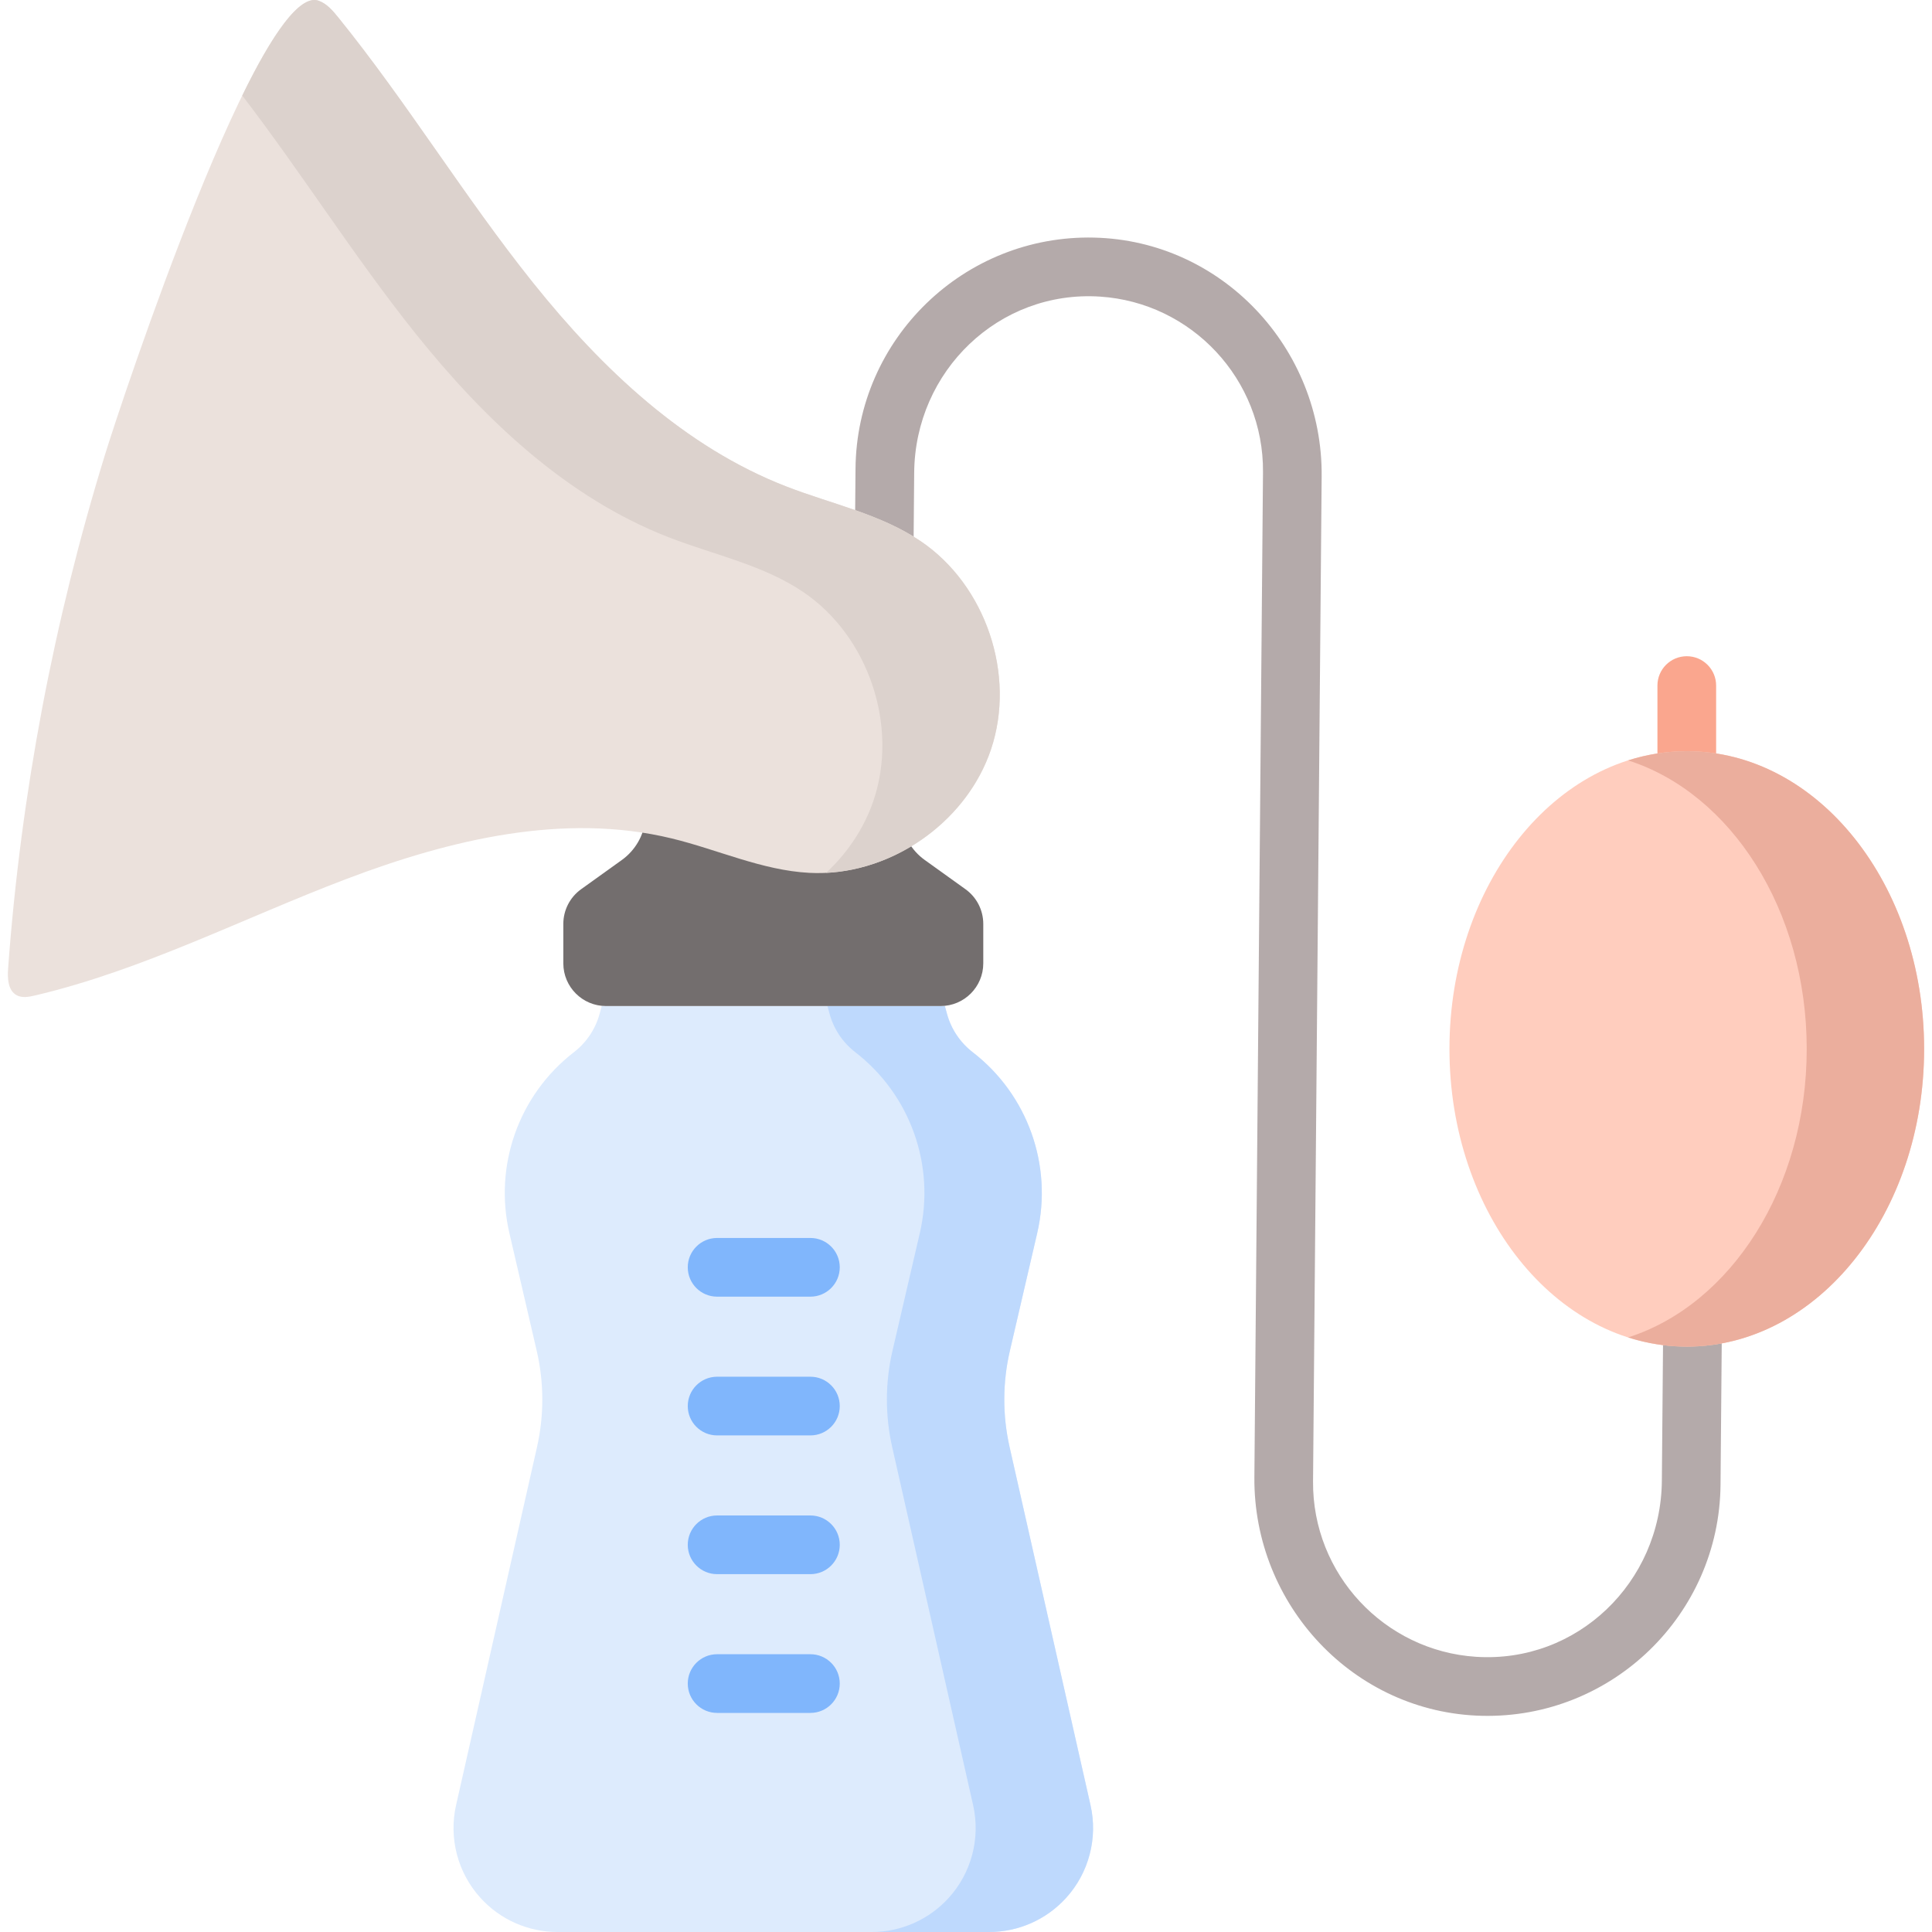
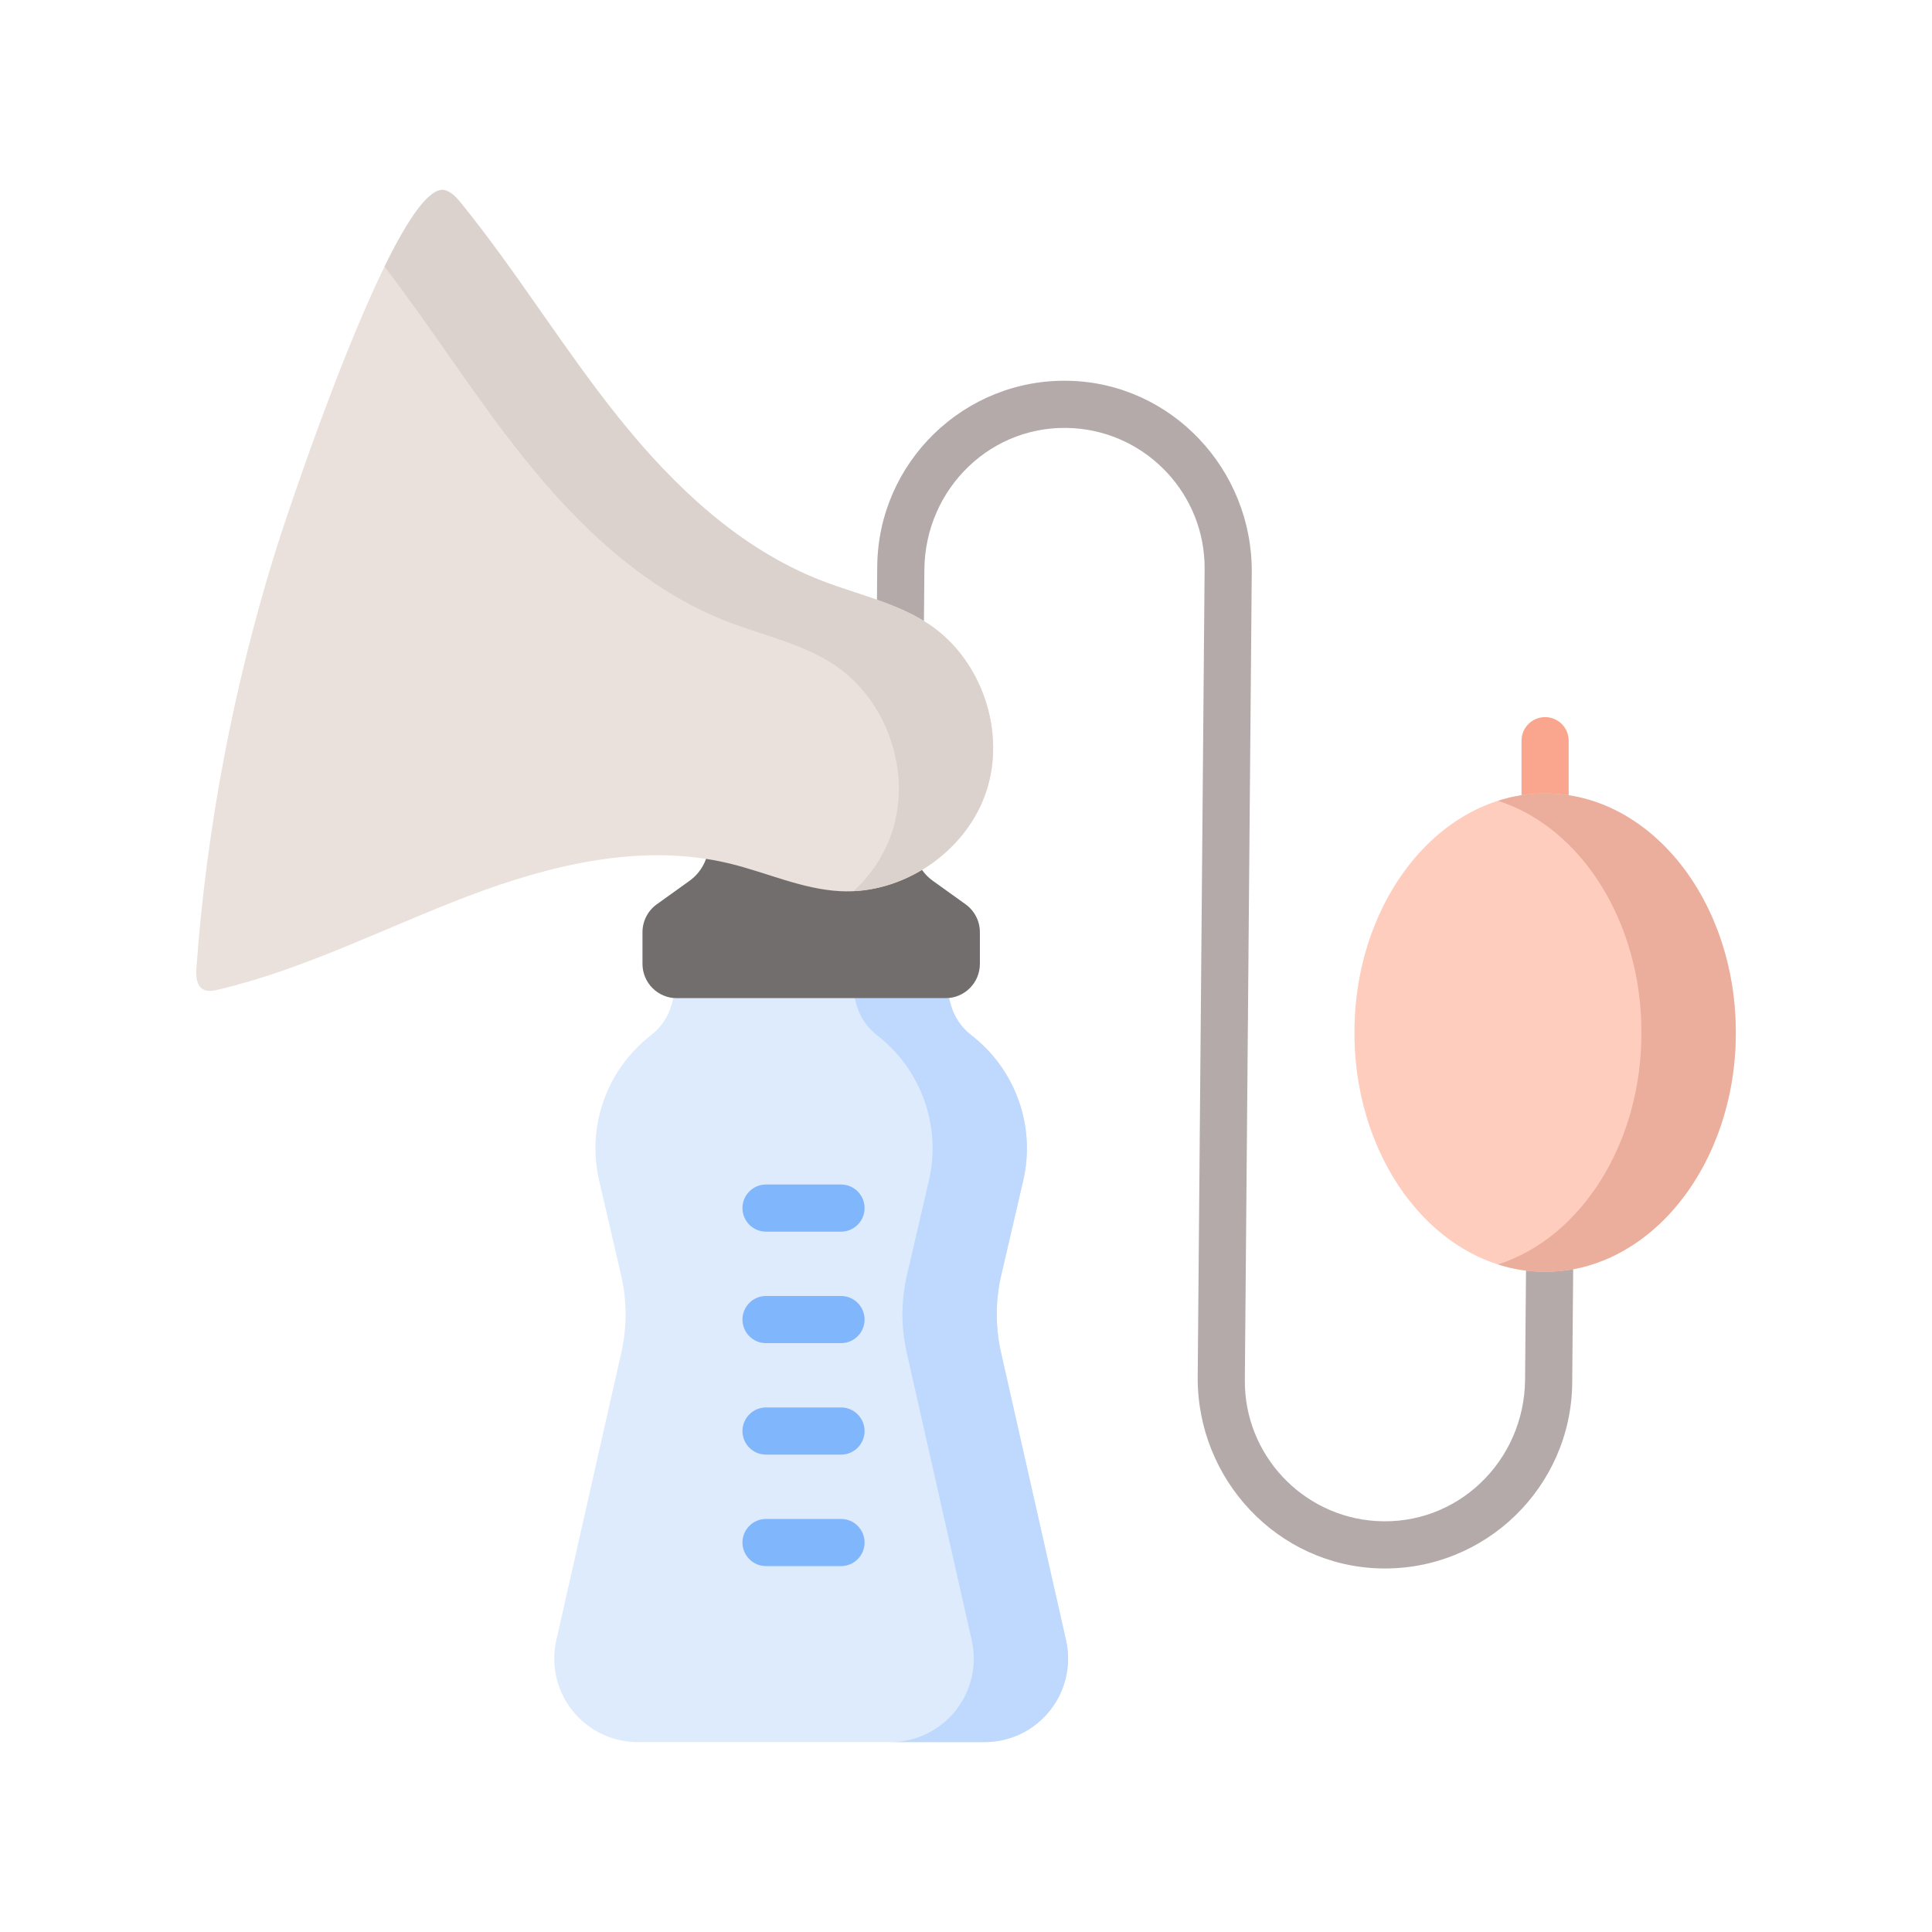
- <svg xmlns="http://www.w3.org/2000/svg" id="Capa_1" enable-background="new 0 0 493.708 493.708" height="512" viewBox="0 0 493.708 493.708" width="512">
-   <g>
-     <g>
-       <path d="m431.044 201.461c-4.143 0-7.5-3.358-7.5-7.5v-18.769c0-4.142 3.357-7.5 7.5-7.5s7.5 3.358 7.5 7.5v18.769c0 4.142-3.357 7.5-7.5 7.5z" fill="#faa68e" />
-     </g>
-     <path d="m425.052 334.455-.377 43.966c-.222 25.93-21.625 46.65-47.5 44.962-23.381-1.525-41.839-21.134-41.636-44.852l2.201-256.803c.28-32.713-25.462-60.258-58.168-61.012-33.239-.766-60.667 25.904-60.951 59.039l-.187 21.841c0 .027.022.049.049.05l14.901.128c.027 0 .049-.022.05-.049l.18-20.968c.222-25.929 21.624-46.649 47.5-44.961 23.38 1.525 41.839 21.134 41.635 44.852l-2.201 256.803c-.28 32.713 25.462 60.258 58.167 61.012 33.24.766 60.668-25.903 60.952-59.039l.384-44.84c0-.027-.022-.049-.049-.05l-14.901-.128c-.026 0-.048.021-.049.049z" fill="#b4aaaa" />
-     <g>
-       <ellipse cx="431.045" cy="268.04" fill="#ffcdbe" rx="60.648" ry="76.079" />
-     </g>
-     <g>
-       <path d="m431.045 191.961c-5.178 0-10.202.818-15 2.35 26.24 8.375 45.648 38.207 45.648 73.729s-19.409 65.354-45.648 73.729c4.798 1.531 9.822 2.35 15 2.35 33.495 0 60.648-34.062 60.648-76.079 0-42.018-27.153-76.079-60.648-76.079z" fill="#ebae9d" />
-     </g>
-     <g>
-       <path d="m278.673 461.29-20.679-91.496c-1.832-8.104-1.807-16.518.073-24.611l6.982-30.068c4.02-17.312-2.424-35.378-16.493-46.237-3.191-2.463-5.492-5.898-6.557-9.786l-.549-2.005h-43.84-43.84l-.549 2.005c-1.064 3.888-3.366 7.323-6.557 9.786-14.069 10.859-20.513 28.926-16.493 46.237l6.982 30.068c1.88 8.093 1.904 16.507.073 24.611l-20.679 91.496c-1.908 8.44.416 17.281 6.227 23.692 5.035 5.556 12.184 8.725 19.682 8.725h55.154 55.154c7.498 0 14.647-3.169 19.682-8.725 5.811-6.411 8.135-15.252 6.227-23.692z" fill="#ddebfd" />
-     </g>
-     <g>
-       <path d="m278.673 461.29-20.679-91.496c-1.832-8.104-1.807-16.518.073-24.611l6.982-30.068c4.02-17.312-2.424-35.378-16.493-46.237-3.191-2.463-5.492-5.898-6.557-9.786l-.549-2.005h-30l.549 2.005c1.064 3.888 3.366 7.323 6.557 9.786 14.069 10.859 20.513 28.926 16.493 46.237l-6.982 30.068c-1.879 8.093-1.904 16.507-.073 24.611l20.679 91.496c1.908 8.44-.416 17.281-6.227 23.692-5.035 5.556-12.184 8.725-19.682 8.725h30c7.498 0 14.647-3.169 19.682-8.725 5.811-6.411 8.135-15.252 6.227-23.692z" fill="#bed9fd" />
-     </g>
-     <g>
-       <path d="m230.268 209.259c-.725-7.519-7.042-13.257-14.596-13.257h-18.062-18.062c-7.553 0-13.871 5.738-14.596 13.257-.406 4.21-2.61 8.04-6.046 10.506l-10.403 7.466c-2.856 2.05-4.55 5.35-4.55 8.866v10.076c0 6.027 4.886 10.913 10.913 10.913h42.745 42.745c6.027 0 10.913-4.886 10.913-10.913v-10.076c0-3.516-1.694-6.816-4.55-8.866l-10.403-7.466c-3.438-2.465-5.642-6.295-6.048-10.506z" fill="#736e6e" />
-     </g>
-     <g>
-       <path d="m136.389 72.478c-.068-.084-.135-.169-.203-.253-17.511-21.887-32.119-45.982-49.75-67.772-1.397-1.726-2.915-3.512-5.005-4.264-14.695-5.289-50.358 102.249-54.567 115.898-13.158 42.671-21.531 86.823-24.789 131.36-.186 2.541-.062 5.655 2.178 6.871 1.403.762 3.123.438 4.678.072 27.608-6.492 53.088-19.712 79.602-29.779 26.515-10.066 55.575-17.037 83.137-10.351 11.758 2.852 23.045 8.147 35.127 8.79 20.071 1.067 40.037-12.494 46.444-31.545 6.406-19.051-1.309-41.921-17.947-53.198-10.266-6.958-22.791-9.505-34.354-13.988-26.033-10.095-47.08-30.052-64.551-51.841z" fill="#ebe1dc" />
-     </g>
-     <g>
-       <path d="m235.293 138.307c-10.266-6.958-22.791-9.505-34.354-13.988-26.033-10.095-47.079-30.052-64.55-51.84-.068-.084-.135-.169-.203-.253-17.511-21.887-32.119-45.982-49.75-67.772-1.397-1.726-2.915-3.512-5.004-4.264-4.852-1.746-11.99 8.811-19.527 24.223 15.264 19.885 28.614 41.231 44.281 60.814.067.084.135.169.203.253 17.471 21.788 38.518 41.745 64.55 51.84 11.563 4.484 24.088 7.03 34.354 13.988 16.638 11.277 24.353 34.147 17.947 53.198-2.388 7.103-6.663 13.441-12.124 18.543 18.55-.917 36.178-13.861 42.124-31.543 6.407-19.052-1.309-41.922-17.947-53.199z" fill="#dcd2cd" />
-     </g>
-     <g>
-       <g>
-         <path d="m207.094 331.352h-23.842c-4.142 0-7.5-3.358-7.5-7.5s3.358-7.5 7.5-7.5h23.842c4.142 0 7.5 3.358 7.5 7.5s-3.358 7.5-7.5 7.5z" fill="#80b6fc" />
-       </g>
-       <g>
-         <path d="m207.094 366.809h-23.842c-4.142 0-7.5-3.358-7.5-7.5s3.358-7.5 7.5-7.5h23.842c4.142 0 7.5 3.358 7.5 7.5s-3.358 7.5-7.5 7.5z" fill="#80b6fc" />
-       </g>
-       <g>
-         <path d="m207.094 402.265h-23.842c-4.142 0-7.5-3.358-7.5-7.5s3.358-7.5 7.5-7.5h23.842c4.142 0 7.5 3.358 7.5 7.5s-3.358 7.5-7.5 7.5z" fill="#80b6fc" />
-       </g>
-       <g>
-         <path d="m207.094 437.722h-23.842c-4.142 0-7.5-3.358-7.5-7.5s3.358-7.5 7.5-7.5h23.842c4.142 0 7.5 3.358 7.5 7.5s-3.358 7.5-7.5 7.5z" fill="#80b6fc" />
-       </g>
-     </g>
-   </g>
+ <svg xmlns="http://www.w3.org/2000/svg" width="512" height="512" viewBox="0 0 512 512" fill="none">
+   <path d="M409.468 218.179C406.016 218.179 403.219 215.381 403.219 211.93V196.291C403.219 192.84 406.016 190.042 409.468 190.042C412.92 190.042 415.717 192.84 415.717 196.291V211.93C415.717 215.381 412.92 218.179 409.468 218.179Z" fill="#FAA68E" />
+   <path d="M404.476 328.99L404.162 365.622C403.977 387.227 386.144 404.491 364.585 403.084C345.104 401.814 329.725 385.476 329.894 365.714L331.728 151.746C331.961 124.489 310.513 101.539 283.262 100.91C255.568 100.272 232.715 122.494 232.478 150.102L232.322 168.3C232.322 168.322 232.341 168.34 232.363 168.341L244.779 168.448C244.801 168.448 244.819 168.43 244.82 168.407L244.97 150.937C245.155 129.332 262.987 112.069 284.547 113.475C304.027 114.746 319.407 131.084 319.237 150.846L317.404 364.814C317.17 392.07 338.619 415.021 365.868 415.649C393.564 416.287 416.417 394.067 416.653 366.458L416.973 329.097C416.973 329.075 416.955 329.056 416.933 329.055L404.517 328.949C404.495 328.949 404.477 328.966 404.476 328.99Z" fill="#B4AAAA" />
+   <path d="M409.469 337.041C437.377 337.041 460.001 308.661 460.001 273.652C460.001 238.643 437.377 210.263 409.469 210.263C381.561 210.263 358.938 238.643 358.938 273.652C358.938 308.661 381.561 337.041 409.469 337.041Z" fill="#FFCDBE" />
+   <path d="M409.469 210.263C405.154 210.263 400.968 210.945 396.971 212.221C418.834 219.199 435.005 244.055 435.005 273.652C435.005 303.249 418.833 328.105 396.971 335.083C400.968 336.359 405.154 337.041 409.469 337.041C437.377 337.041 460.001 308.661 460.001 273.652C460.001 238.643 437.377 210.263 409.469 210.263Z" fill="#EBAE9D" />
+   <path d="M282.513 434.668L265.283 358.434C263.757 351.682 263.778 344.671 265.344 337.928L271.161 312.875C274.511 298.451 269.142 283.398 257.419 274.351C254.761 272.298 252.844 269.436 251.956 266.197L251.499 264.526H214.971H178.444L177.986 266.197C177.1 269.436 175.182 272.298 172.523 274.351C160.801 283.398 155.432 298.452 158.781 312.875L164.599 337.928C166.165 344.671 166.185 351.682 164.659 358.434L147.43 434.668C145.84 441.7 147.776 449.067 152.618 454.408C156.813 459.038 162.77 461.678 169.017 461.678H214.971H260.926C267.173 461.678 273.129 459.038 277.325 454.408C282.166 449.067 284.103 441.7 282.513 434.668Z" fill="#DDEBFD" />
+   <path d="M282.514 434.668L265.284 358.434C263.758 351.682 263.779 344.671 265.345 337.928L271.163 312.875C274.512 298.451 269.143 283.398 257.421 274.351C254.762 272.298 252.845 269.436 251.957 266.197L251.5 264.526H226.504L226.961 266.197C227.848 269.436 229.766 272.298 232.425 274.351C244.147 283.398 249.516 298.452 246.167 312.875L240.349 337.928C238.784 344.671 238.763 351.682 240.288 358.434L257.518 434.668C259.108 441.7 257.171 449.067 252.33 454.408C248.135 459.038 242.178 461.678 235.931 461.678H260.927C267.174 461.678 273.131 459.038 277.326 454.408C282.167 449.067 284.104 441.7 282.514 434.668Z" fill="#BED9FD" />
+   <path d="M242.181 224.676C241.577 218.411 236.314 213.63 230.02 213.63H214.971H199.921C193.628 213.63 188.364 218.411 187.76 224.676C187.422 228.184 185.585 231.375 182.723 233.43L174.055 239.65C171.675 241.358 170.264 244.108 170.264 247.038V255.433C170.264 260.455 174.335 264.526 179.356 264.526H214.971H250.587C255.608 264.526 259.679 260.455 259.679 255.433V247.038C259.679 244.108 258.268 241.358 255.888 239.65L247.22 233.43C244.356 231.376 242.52 228.185 242.181 224.676Z" fill="#736E6E" />
+   <path d="M163.962 110.71C163.906 110.64 163.85 110.569 163.793 110.499C149.203 92.263 137.032 72.187 122.342 54.032C121.178 52.594 119.913 51.106 118.171 50.479C105.928 46.072 76.213 135.673 72.706 147.045C61.743 182.599 54.767 219.386 52.052 256.494C51.897 258.611 52 261.206 53.867 262.219C55.036 262.854 56.469 262.584 57.764 262.279C80.767 256.87 101.997 245.855 124.089 237.467C146.181 229.08 170.394 223.272 193.358 228.843C203.155 231.219 212.56 235.631 222.626 236.167C239.349 237.056 255.985 225.757 261.323 209.883C266.661 194.01 260.233 174.955 246.37 165.559C237.816 159.761 227.381 157.639 217.746 153.904C196.056 145.493 178.519 128.865 163.962 110.71Z" fill="#EBE1DC" />
+   <path d="M246.369 165.559C237.816 159.762 227.38 157.639 217.745 153.904C196.055 145.493 178.519 128.865 163.962 110.711C163.906 110.641 163.85 110.57 163.793 110.5C149.203 92.264 137.032 72.188 122.342 54.033C121.178 52.594 119.913 51.106 118.172 50.48C114.13 49.025 108.182 57.821 101.902 70.662C114.62 87.231 125.744 105.016 138.797 121.333C138.853 121.403 138.91 121.473 138.966 121.543C153.523 139.697 171.06 156.325 192.749 164.737C202.384 168.473 212.82 170.594 221.373 176.391C235.236 185.787 241.664 204.843 236.327 220.716C234.337 226.634 230.775 231.915 226.225 236.166C241.681 235.402 256.368 224.617 261.323 209.884C266.661 194.01 260.232 174.955 246.369 165.559Z" fill="#DCD2CD" />
+   <path d="M222.874 326.404H203.009C199.558 326.404 196.76 323.606 196.76 320.155C196.76 316.704 199.558 313.906 203.009 313.906H222.874C226.325 313.906 229.123 316.704 229.123 320.155C229.123 323.606 226.325 326.404 222.874 326.404Z" fill="#80B6FC" />
+   <path d="M222.874 355.947H203.009C199.558 355.947 196.76 353.149 196.76 349.698C196.76 346.247 199.558 343.449 203.009 343.449H222.874C226.325 343.449 229.123 346.247 229.123 349.698C229.123 353.149 226.325 355.947 222.874 355.947Z" fill="#80B6FC" />
+   <path d="M222.874 385.489H203.009C199.558 385.489 196.76 382.691 196.76 379.24C196.76 375.789 199.558 372.991 203.009 372.991H222.874C226.325 372.991 229.123 375.789 229.123 379.24C229.123 382.691 226.325 385.489 222.874 385.489Z" fill="#80B6FC" />
+   <path d="M222.874 415.032H203.009C199.558 415.032 196.76 412.234 196.76 408.783C196.76 405.332 199.558 402.534 203.009 402.534H222.874C226.325 402.534 229.123 405.332 229.123 408.783C229.123 412.234 226.325 415.032 222.874 415.032Z" fill="#80B6FC" />
</svg>
